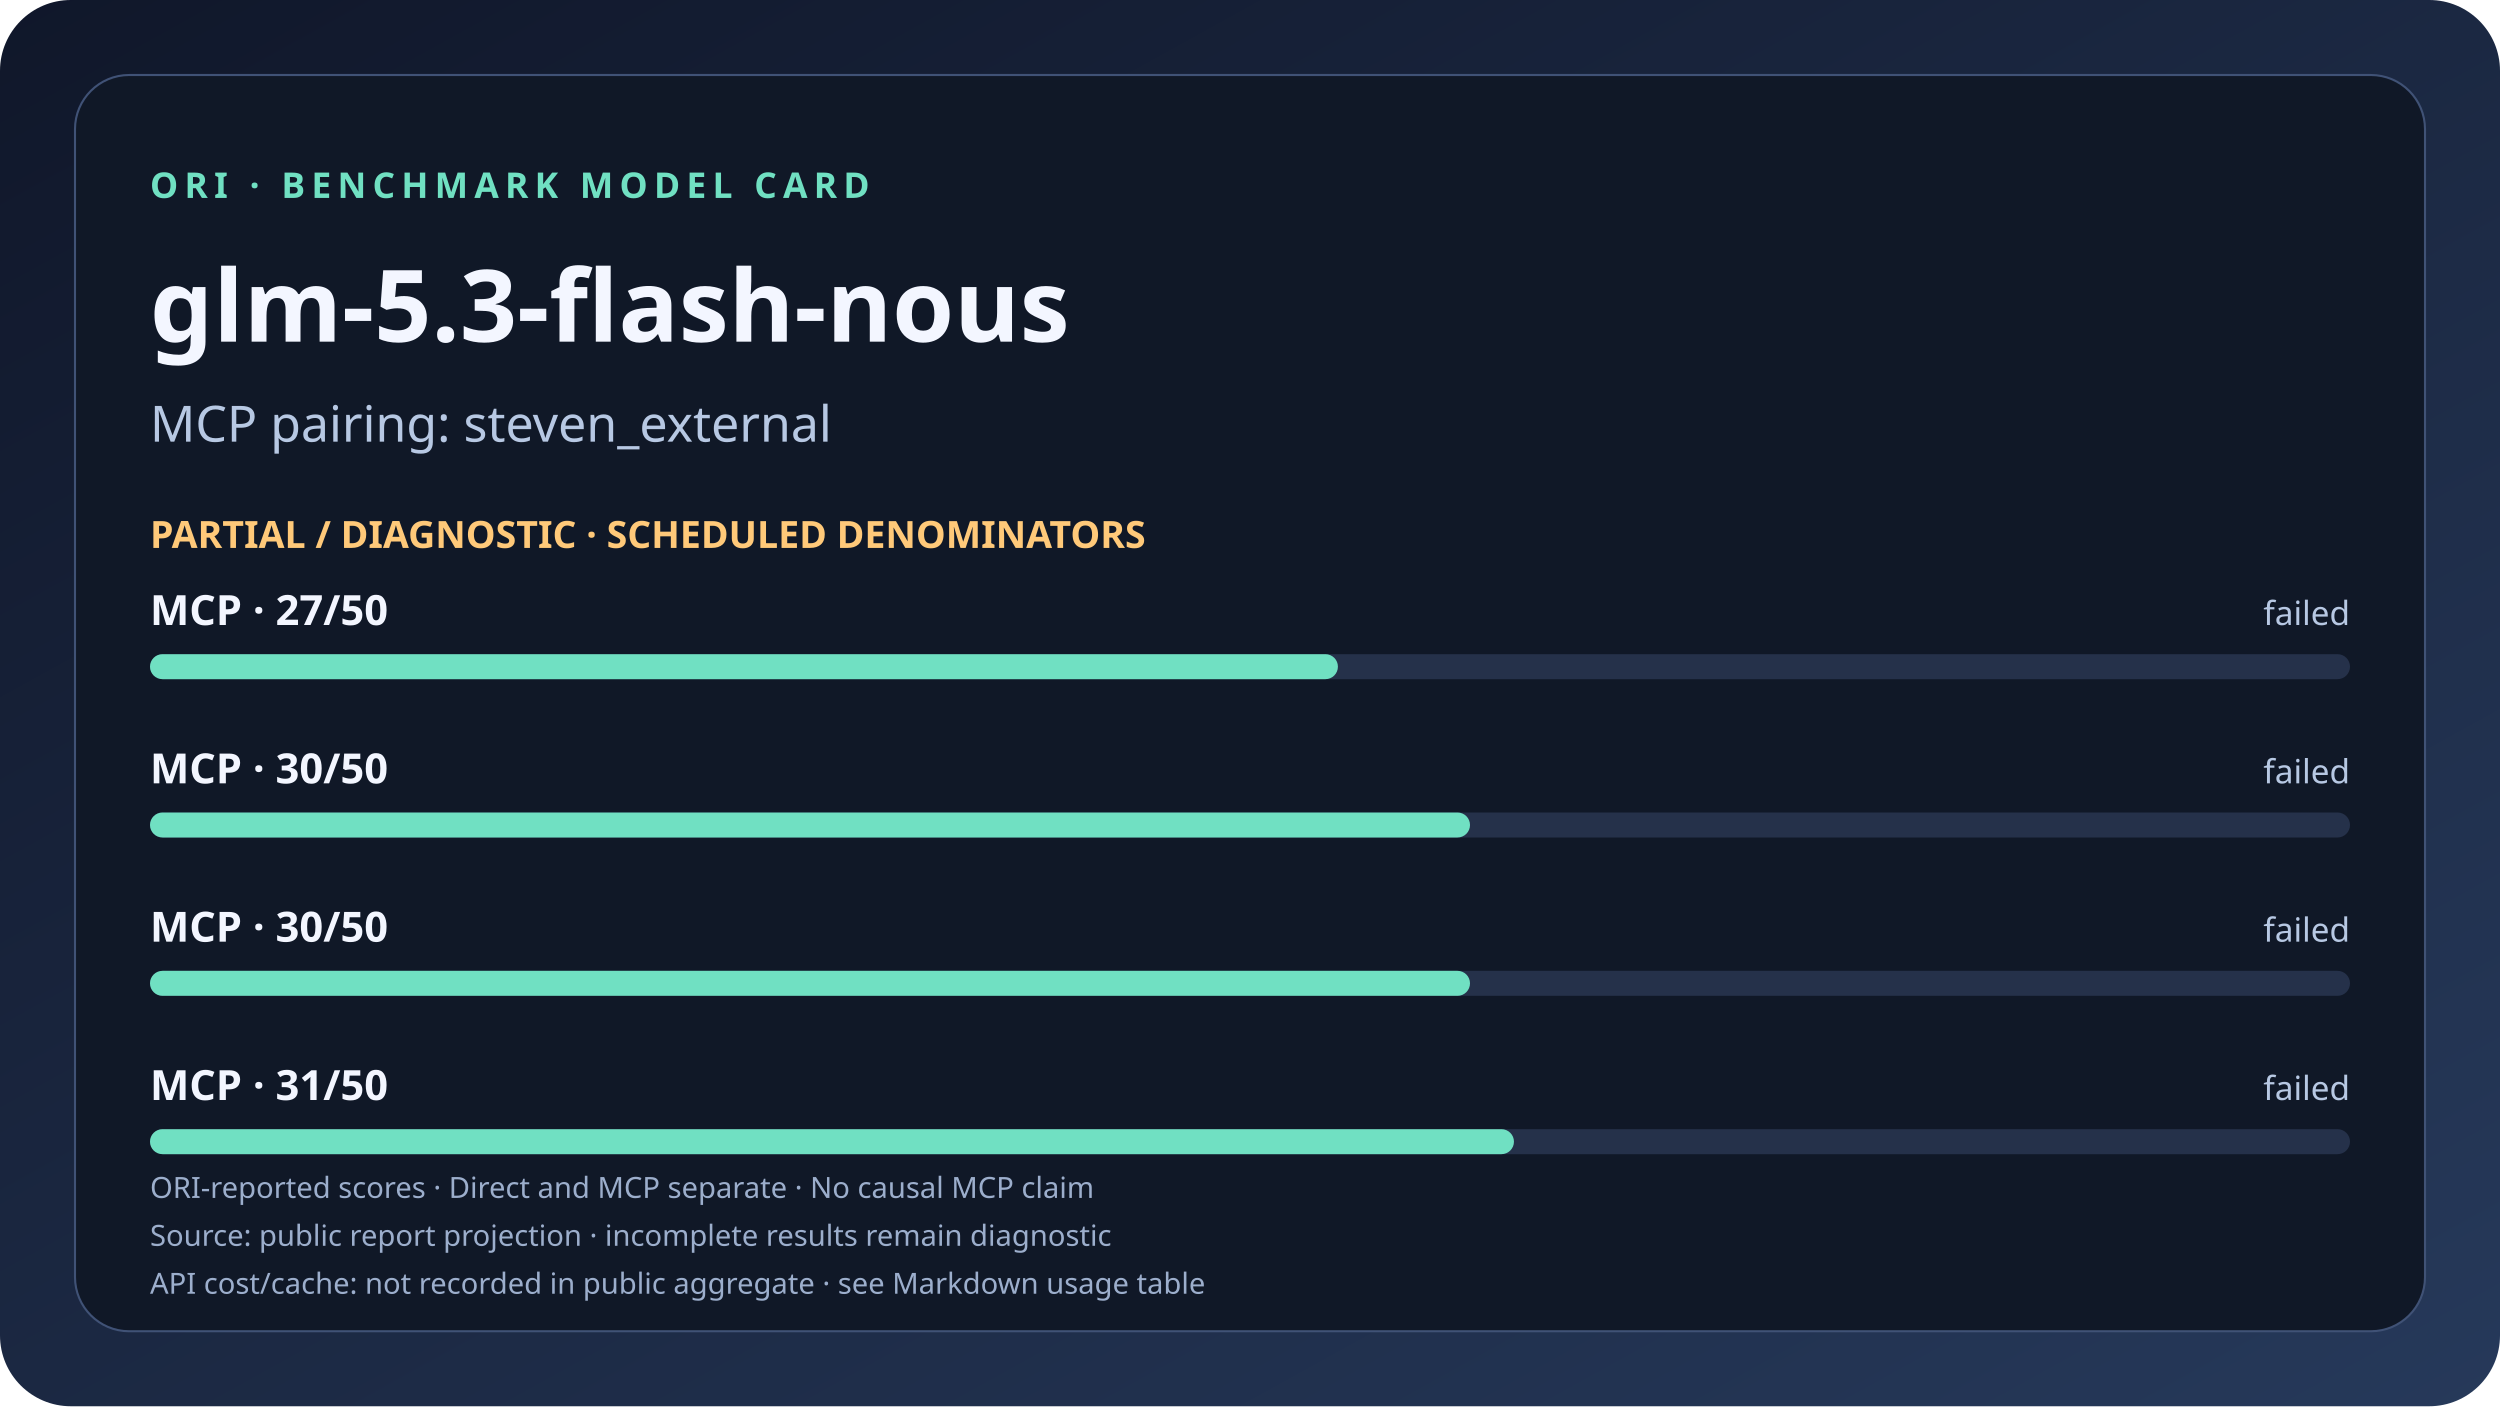
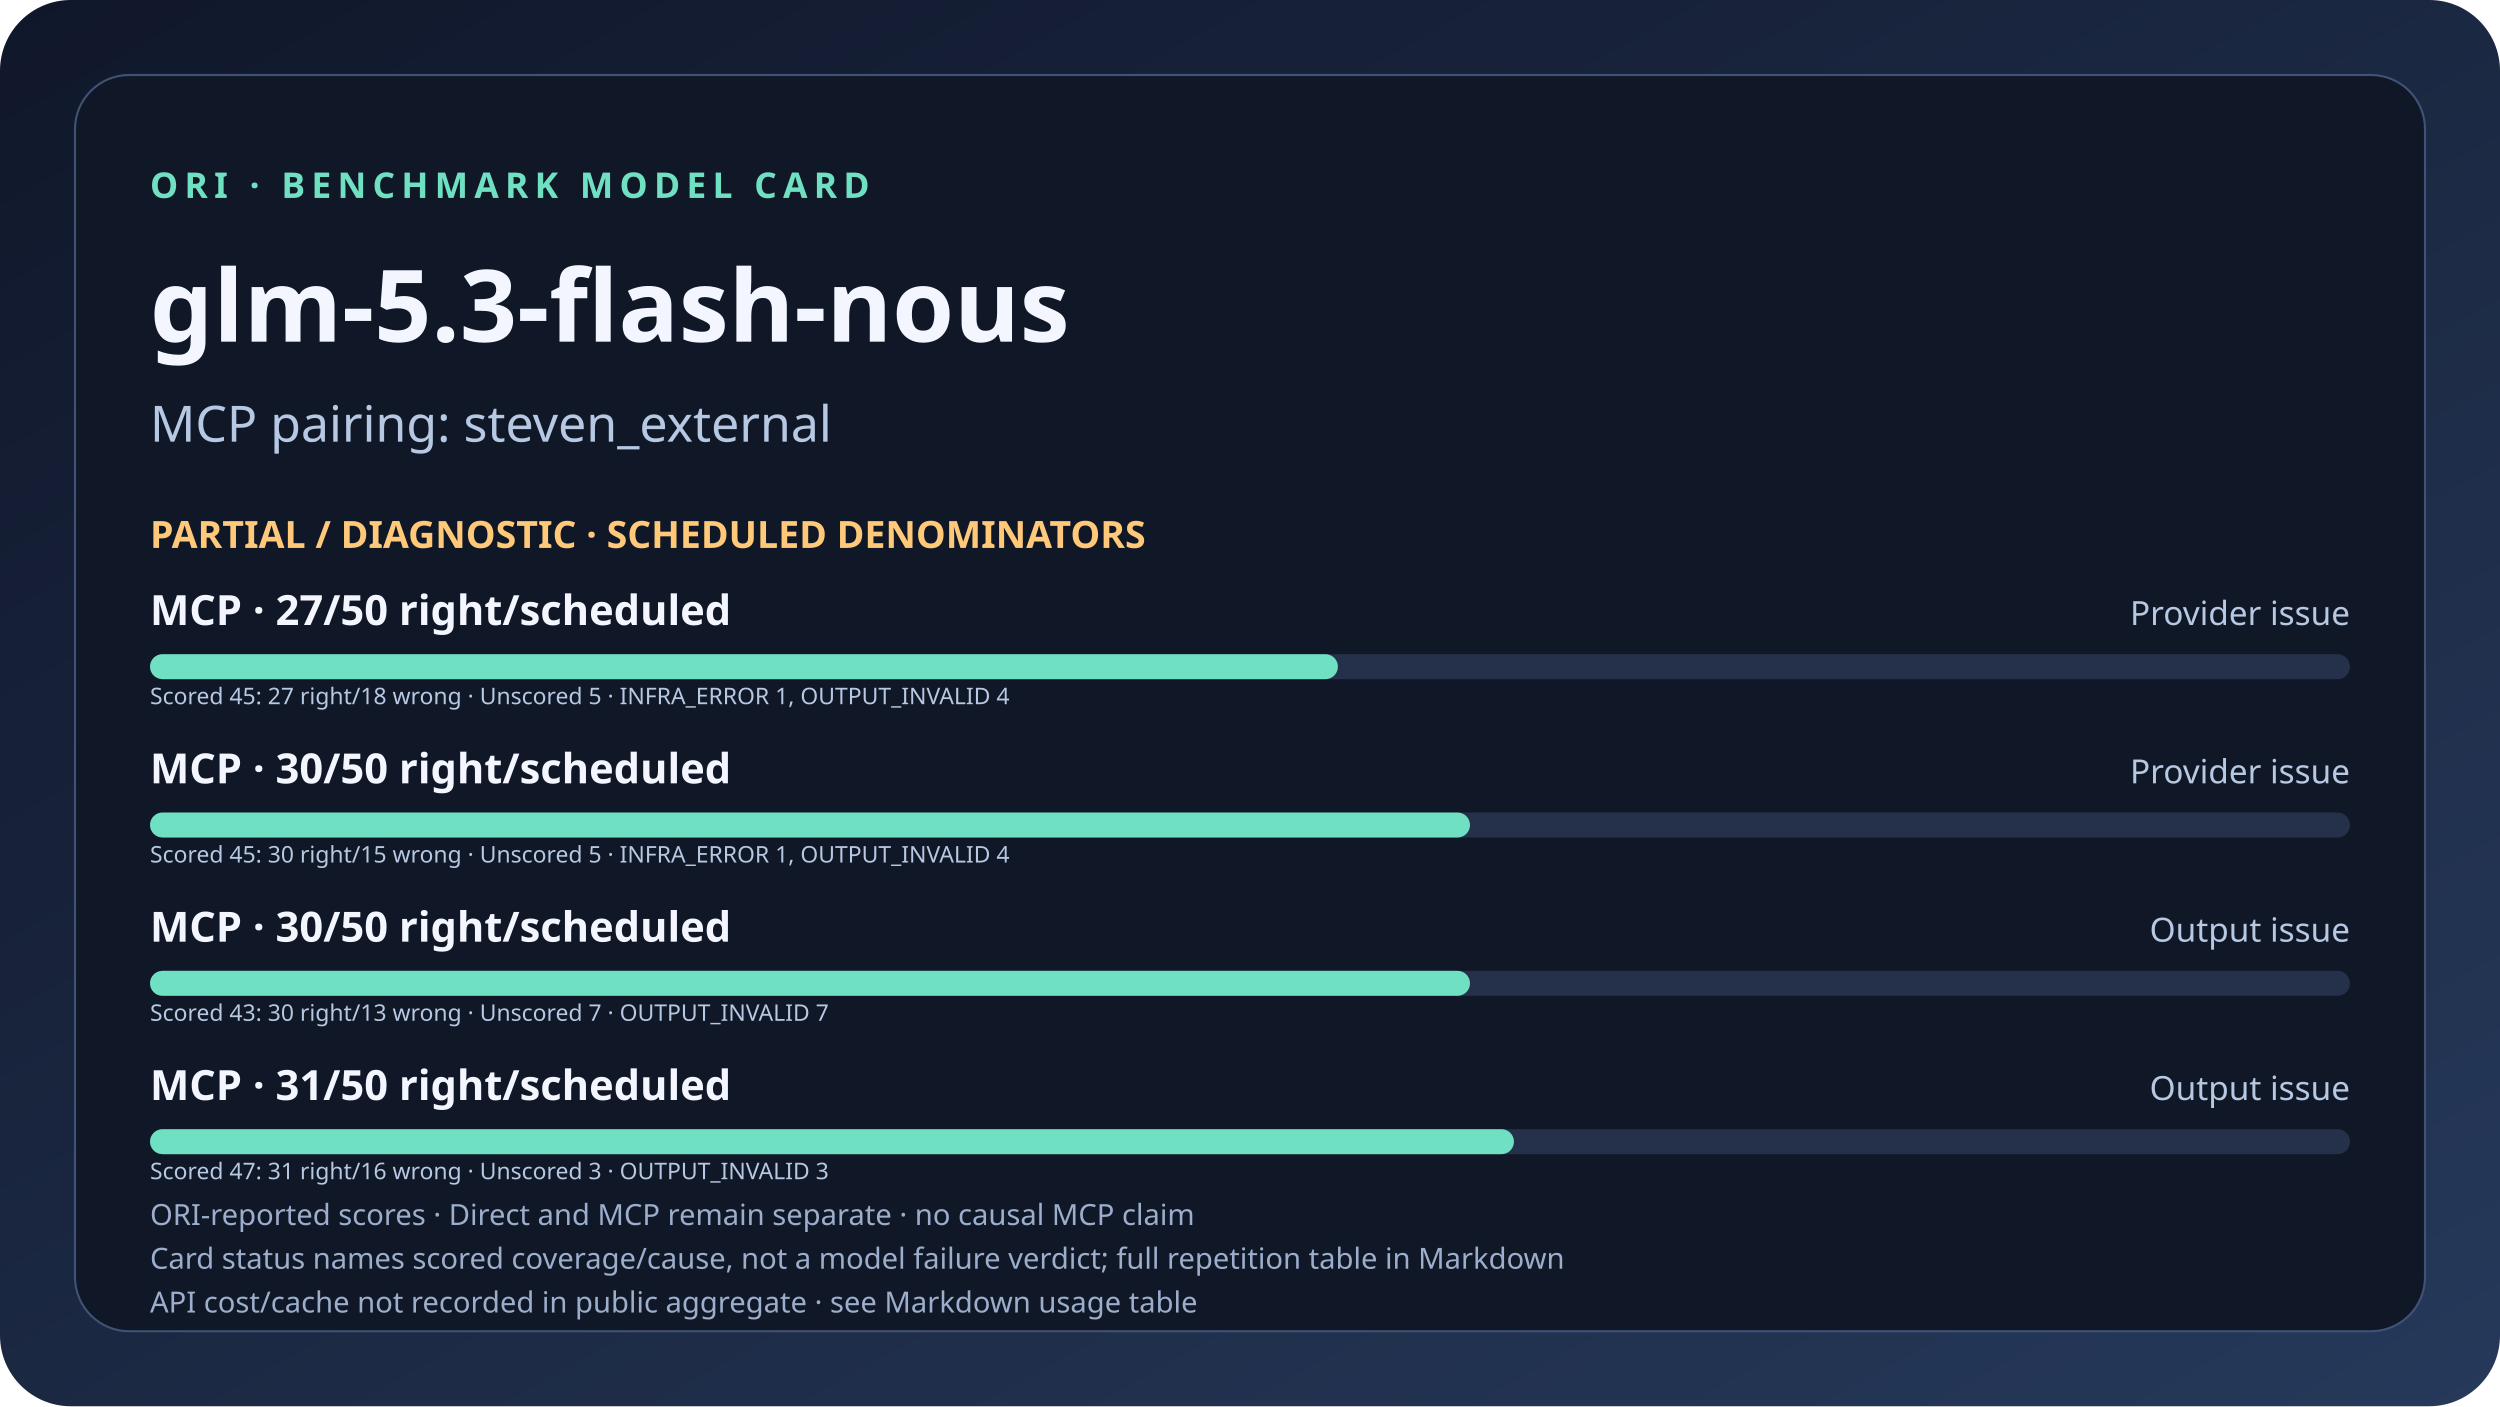
<svg xmlns="http://www.w3.org/2000/svg" width="1200" height="675" viewBox="0 0 1200 675">
  <defs>
    <linearGradient id="bg" x1="0" y1="0" x2="1" y2="1">
      <stop stop-color="#10172a" />
      <stop offset="1" stop-color="#26395a" />
    </linearGradient>
  </defs>
  <rect width="1200" height="675" rx="34" fill="url(#bg)" />
  <rect x="36" y="36" width="1128" height="603" rx="26" fill="#101827" stroke="#405276" />
  <text x="72" y="95" class="eyebrow">ORI · BENCHMARK MODEL CARD</text>
  <text x="72" y="164" class="title">glm-5.3-flash-nous</text>
  <text x="72" y="212" class="pairing">MCP pairing: steven_external</text>
  <text x="72" y="263" class="status">PARTIAL / DIAGNOSTIC · SCHEDULED DENOMINATORS</text>
-   <text x="72" y="300" class="label">MCP · 27/50</text>
-   <text x="1128" y="300" text-anchor="end" class="state">failed</text>
+   <text x="72" y="300" class="label">MCP · 27/50 right/scheduled</text>
+   <text x="1128" y="300" text-anchor="end" class="state">Provider issue</text>
  <rect x="72" y="314" width="1056" height="12" rx="6" fill="#25314a" />
  <rect x="72" y="314" width="570.2" height="12" rx="6" fill="#70e0c2" />
-   <text x="72" y="376" class="label">MCP · 30/50</text>
-   <text x="1128" y="376" text-anchor="end" class="state">failed</text>
+   <text x="72" y="376" class="label">MCP · 30/50 right/scheduled</text>
+   <text x="1128" y="376" text-anchor="end" class="state">Provider issue</text>
  <rect x="72" y="390" width="1056" height="12" rx="6" fill="#25314a" />
  <rect x="72" y="390" width="633.6" height="12" rx="6" fill="#70e0c2" />
-   <text x="72" y="452" class="label">MCP · 30/50</text>
-   <text x="1128" y="452" text-anchor="end" class="state">failed</text>
+   <text x="72" y="452" class="label">MCP · 30/50 right/scheduled</text>
+   <text x="1128" y="452" text-anchor="end" class="state">Output issue</text>
  <rect x="72" y="466" width="1056" height="12" rx="6" fill="#25314a" />
  <rect x="72" y="466" width="633.6" height="12" rx="6" fill="#70e0c2" />
-   <text x="72" y="528" class="label">MCP · 31/50</text>
-   <text x="1128" y="528" text-anchor="end" class="state">failed</text>
+   <text x="72" y="528" class="label">MCP · 31/50 right/scheduled</text>
+   <text x="1128" y="528" text-anchor="end" class="state">Output issue</text>
  <rect x="72" y="542" width="1056" height="12" rx="6" fill="#25314a" />
  <rect x="72" y="542" width="654.7" height="12" rx="6" fill="#70e0c2" />
-   <text x="72" y="575" class="footer">ORI-reported scores · Direct and MCP separate · No causal MCP claim</text>
-   <text x="72" y="598" class="footer">Source: public report projection · incomplete results remain diagnostic</text>
-   <style>.title{font:700 48px system-ui,sans-serif;fill:#f3f6ff}.pairing{font:24px system-ui,sans-serif;fill:#b7c8e3}.eyebrow{font:700 17px system-ui,sans-serif;letter-spacing:3px;fill:#70e0c2}.status{font:700 18px system-ui,sans-serif;fill:#ffc979}.label{font:700 20px system-ui,sans-serif;fill:#f3f6ff}.state{font:16px system-ui,sans-serif;fill:#b7c8e3}.footer{font:14px system-ui,sans-serif;fill:#9caecc}</style>
-   <text x="72" y="621" class="footer">API cost/cache: not recorded in public aggregate · see Markdown usage table</text>
+   <text x="72" y="588" class="footer">ORI-reported scores · Direct and MCP remain separate · no causal MCP claim</text>
+   <text x="72" y="609" class="footer">Card status names scored coverage/cause, not a model failure verdict; full repetition table in Markdown</text>
+   <style>.title{font:700 48px system-ui,sans-serif;fill:#f3f6ff}.pairing{font:24px system-ui,sans-serif;fill:#b7c8e3}.eyebrow{font:700 17px system-ui,sans-serif;letter-spacing:3px;fill:#70e0c2}.status{font:700 18px system-ui,sans-serif;fill:#ffc979}.label{font:700 20px system-ui,sans-serif;fill:#f3f6ff}.state{font:16px system-ui,sans-serif;fill:#b7c8e3}.footer{font:14px system-ui,sans-serif;fill:#9caecc}.detail{font:11px system-ui,sans-serif;fill:#b7c8e3}</style>
+   <text x="72" y="630" class="footer">API cost/cache not recorded in public aggregate · see Markdown usage table</text>
+   <text x="72" y="338" class="detail">Scored 45: 27 right/18 wrong · Unscored 5 · INFRA_ERROR 1, OUTPUT_INVALID 4</text>
+   <text x="72" y="414" class="detail">Scored 45: 30 right/15 wrong · Unscored 5 · INFRA_ERROR 1, OUTPUT_INVALID 4</text>
+   <text x="72" y="490" class="detail">Scored 43: 30 right/13 wrong · Unscored 7 · OUTPUT_INVALID 7</text>
+   <text x="72" y="566" class="detail">Scored 47: 31 right/16 wrong · Unscored 3 · OUTPUT_INVALID 3</text>
</svg>
